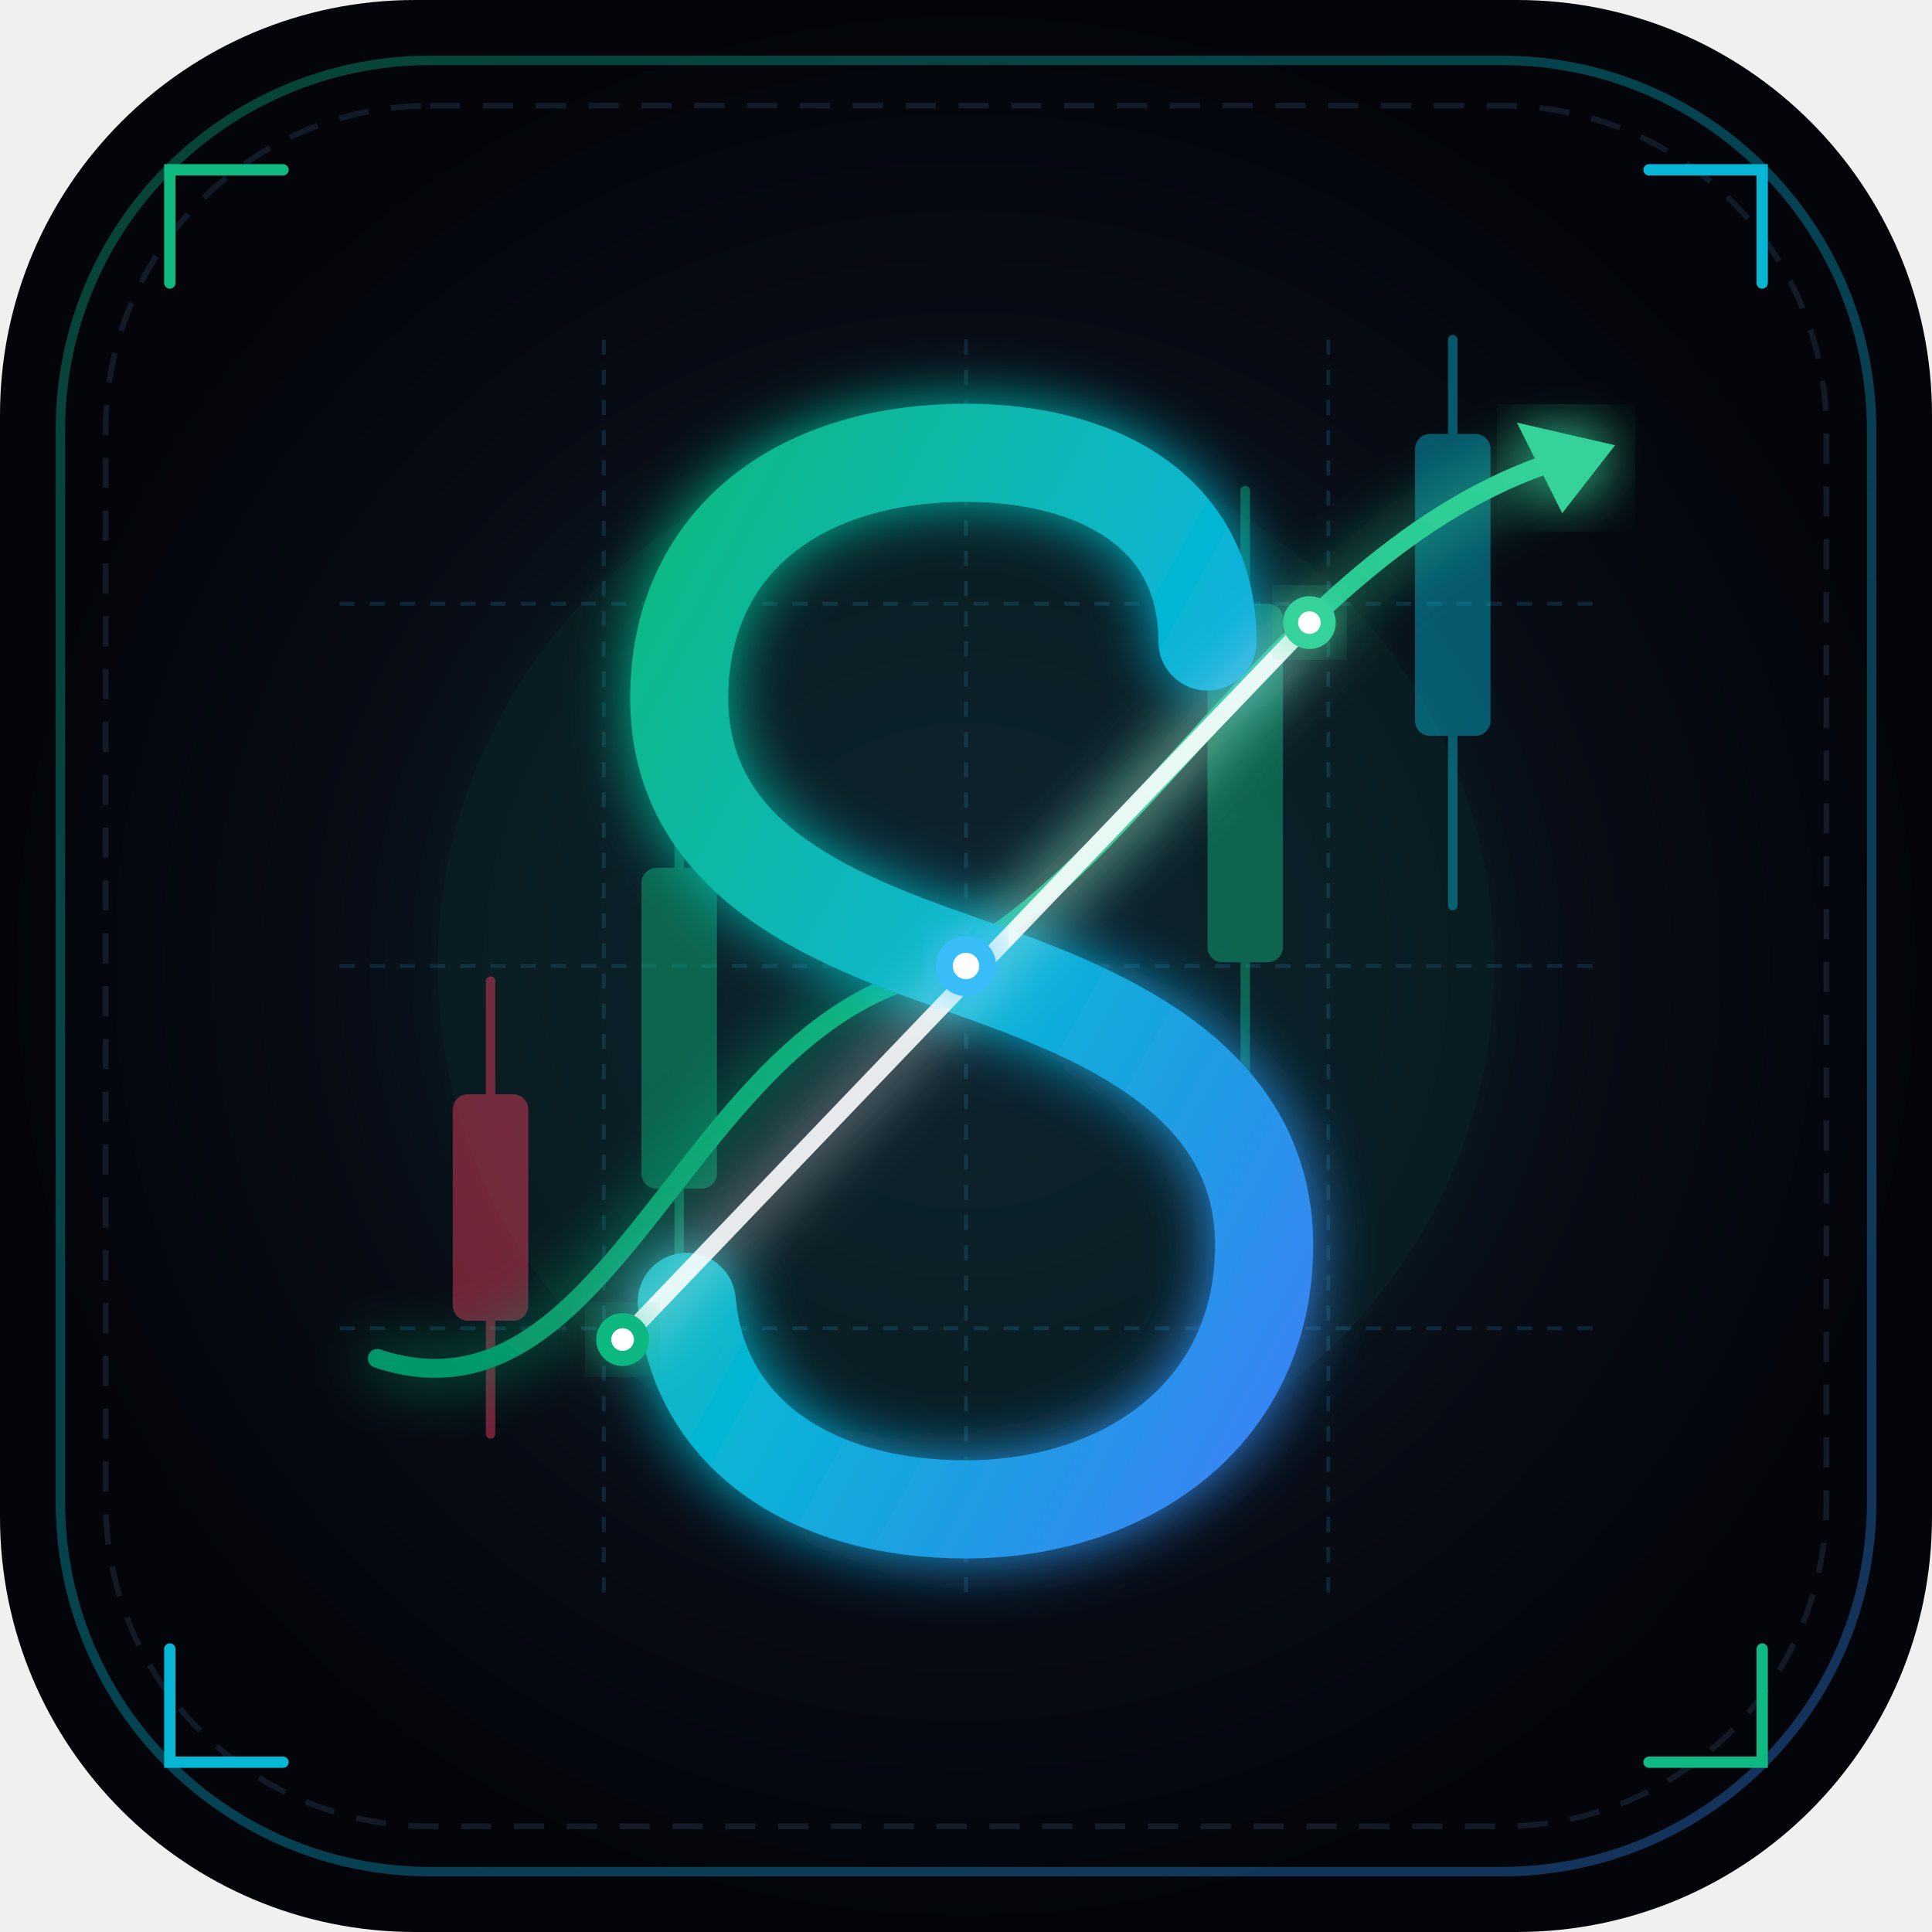
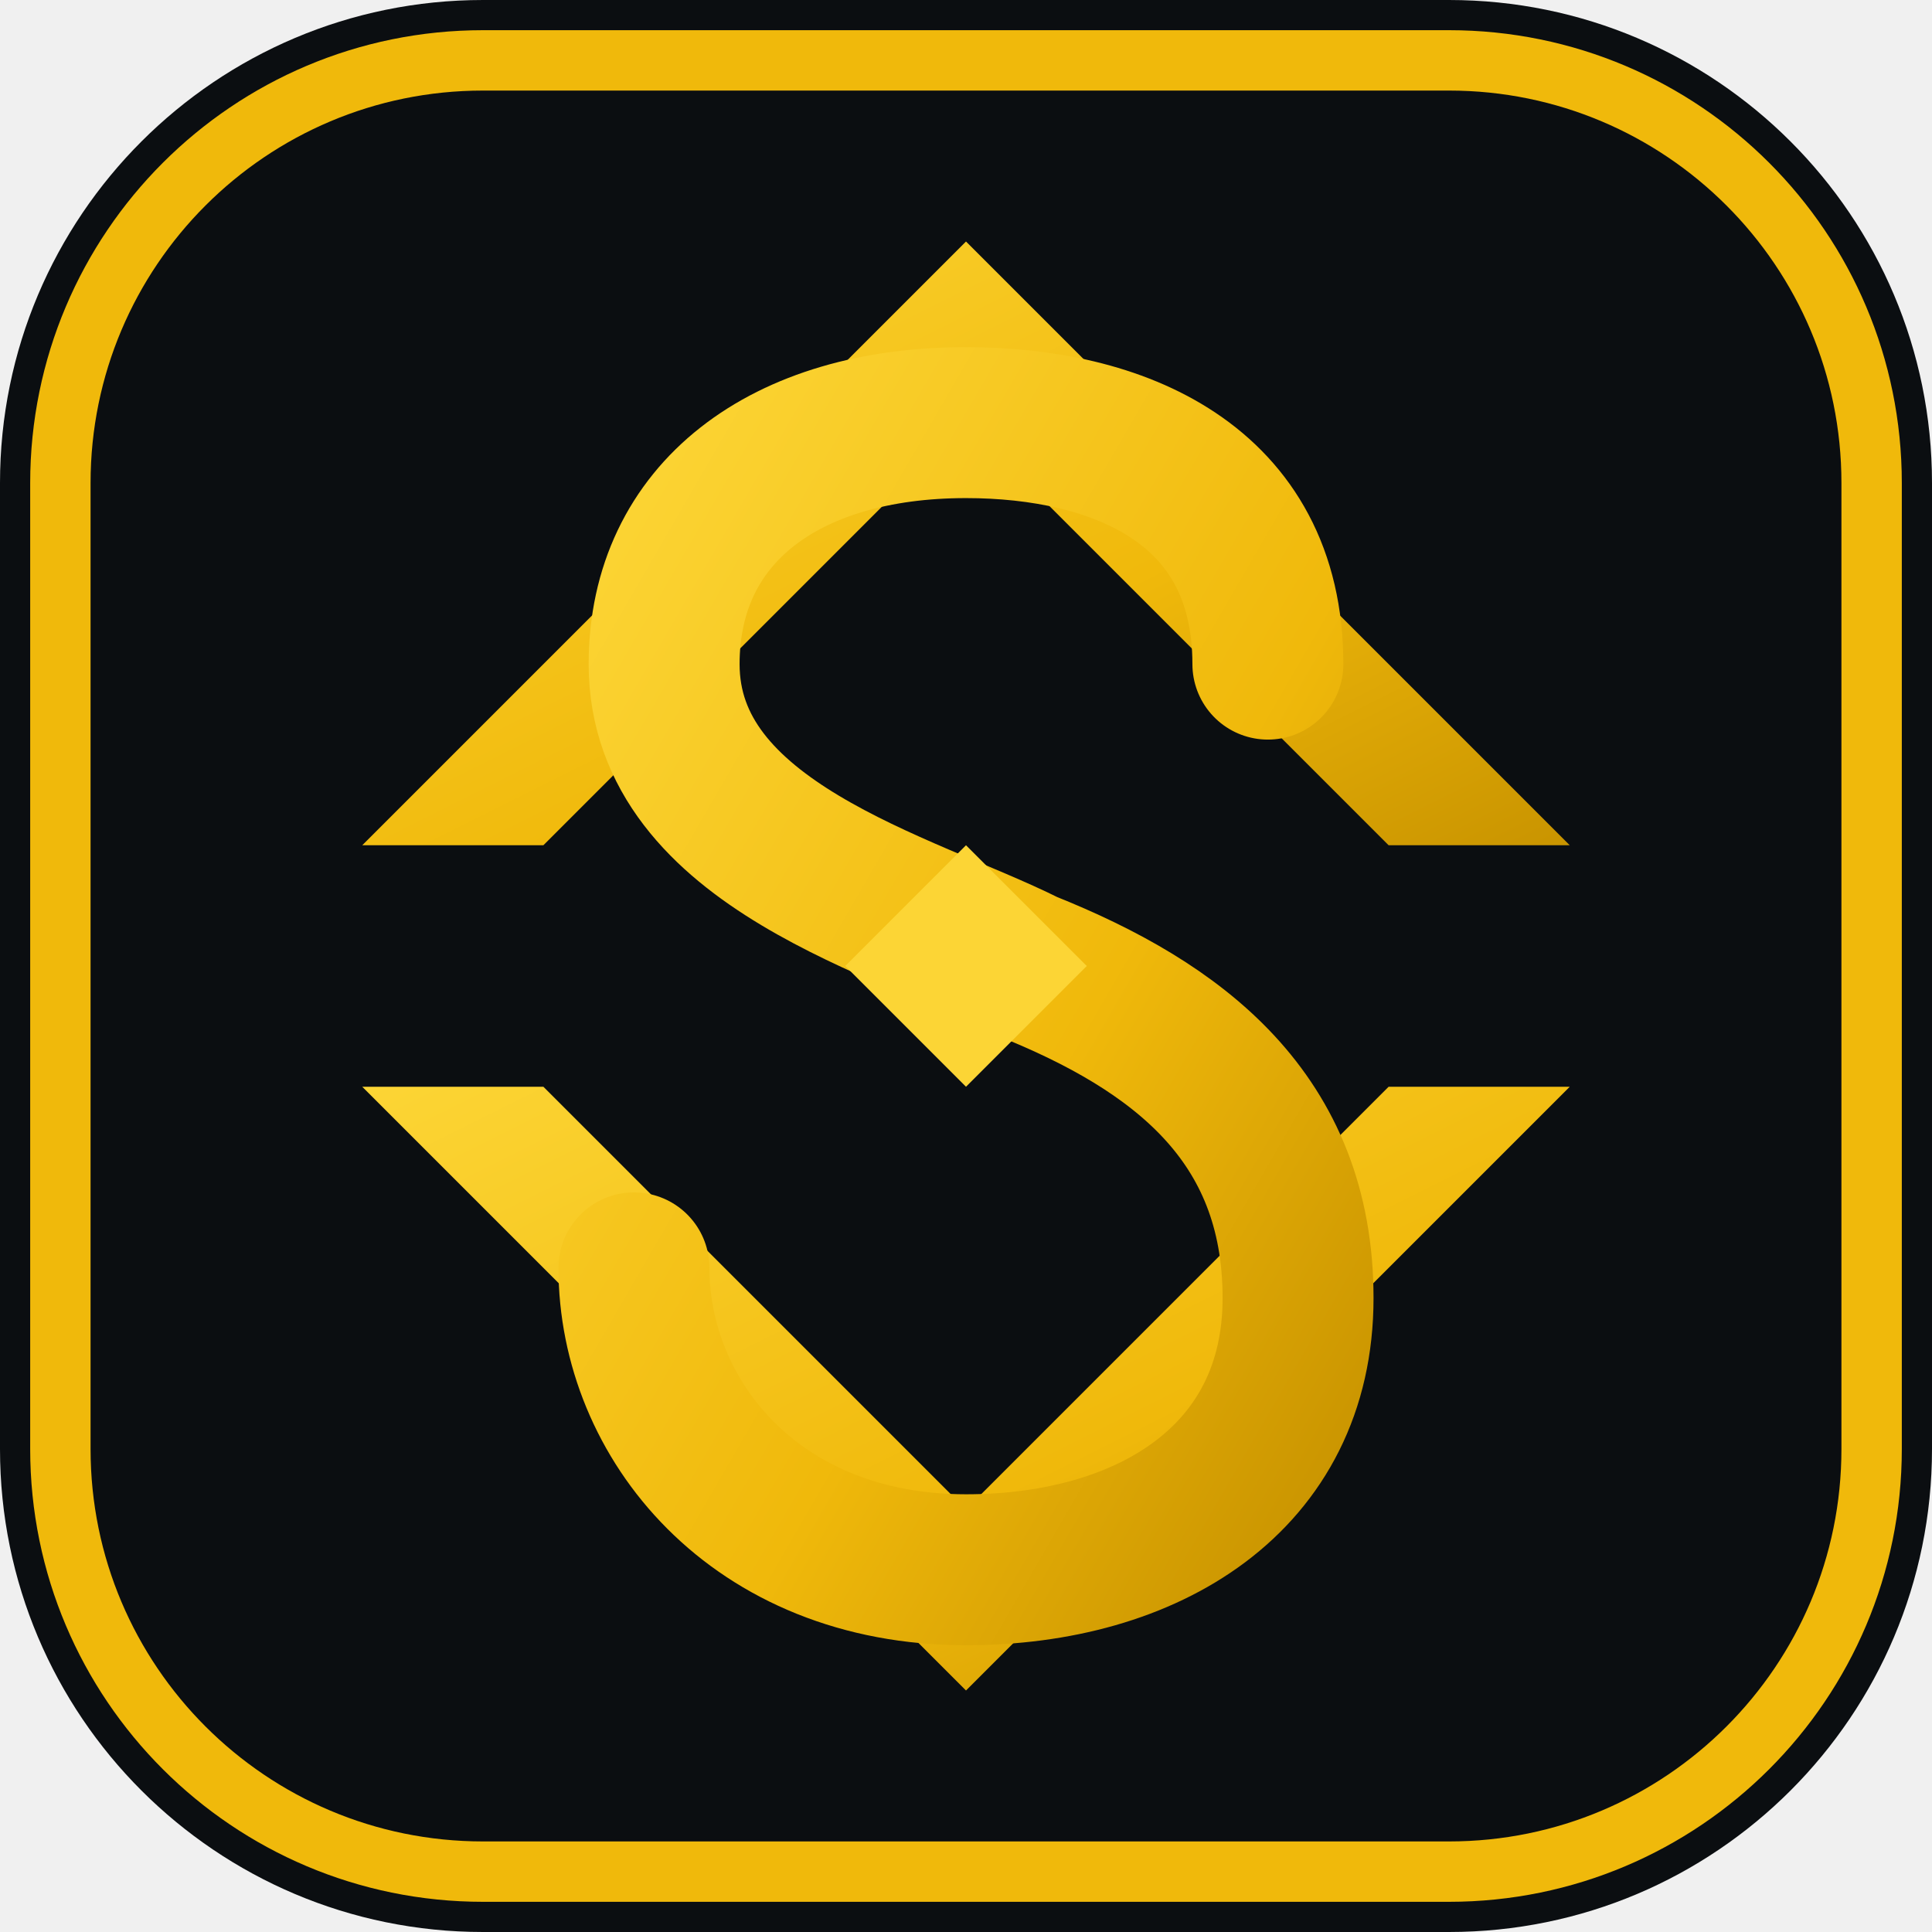
- <svg xmlns="http://www.w3.org/2000/svg" viewBox="0 0 512 512" width="100%" height="100%">
+ <svg xmlns="http://www.w3.org/2000/svg" viewBox="0 0 64 64" width="64" height="64">
  <defs>
-     <radialGradient id="bgGrad" cx="50%" cy="50%" r="50%">
-       <stop offset="0%" stop-color="#0e172a" />
-       <stop offset="70%" stop-color="#070b14" />
-       <stop offset="100%" stop-color="#03050a" />
-     </radialGradient>
-     <linearGradient id="cyberGreen" x1="0%" y1="0%" x2="100%" y2="100%">
-       <stop offset="0%" stop-color="#10b981" />
-       <stop offset="50%" stop-color="#06b6d4" />
-       <stop offset="100%" stop-color="#3b82f6" />
+     <linearGradient id="goldFav" x1="0%" y1="0%" x2="100%" y2="100%">
+       <stop offset="0%" stop-color="#FCD535" />
+       <stop offset="60%" stop-color="#F0B90B" />
+       <stop offset="100%" stop-color="#C99400" />
    </linearGradient>
-     <linearGradient id="neonGlow" x1="0%" y1="100%" x2="100%" y2="0%">
-       <stop offset="0%" stop-color="#059669" />
-       <stop offset="50%" stop-color="#10b981" />
-       <stop offset="100%" stop-color="#34d399" />
-     </linearGradient>
-     <linearGradient id="goldGrad" x1="0%" y1="0%" x2="100%" y2="100%">
-       <stop offset="0%" stop-color="#f59e0b" />
-       <stop offset="100%" stop-color="#fbbf24" />
-     </linearGradient>
-     <filter id="glow" x="-20%" y="-20%" width="140%" height="140%">
-       <feGaussianBlur stdDeviation="8" result="blur" />
-       <feComposite in="SourceGraphic" in2="blur" operator="over" />
-     </filter>
-     <filter id="heavyGlow" x="-50%" y="-50%" width="200%" height="200%">
-       <feGaussianBlur stdDeviation="16" result="blur" />
-       <feComposite in="SourceGraphic" in2="blur" operator="over" />
-     </filter>
  </defs>
-   <rect width="512" height="512" rx="110" fill="url(#bgGrad)" />
-   <rect x="16" y="16" width="480" height="480" rx="98" fill="none" stroke="url(#cyberGreen)" stroke-width="2.5" stroke-opacity="0.35" />
-   <rect x="28" y="28" width="456" height="456" rx="86" fill="none" stroke="#1e293b" stroke-width="1.5" stroke-dasharray="8 6" stroke-opacity="0.6" />
-   <g opacity="0.15" stroke="#38bdf8" stroke-width="1">
-     <line x1="90" y1="160" x2="422" y2="160" stroke-dasharray="4 4" />
-     <line x1="90" y1="256" x2="422" y2="256" stroke-dasharray="4 4" />
-     <line x1="90" y1="352" x2="422" y2="352" stroke-dasharray="4 4" />
-     <line x1="160" y1="90" x2="160" y2="422" stroke-dasharray="4 4" />
-     <line x1="256" y1="90" x2="256" y2="422" stroke-dasharray="4 4" />
-     <line x1="352" y1="90" x2="352" y2="422" stroke-dasharray="4 4" />
-   </g>
-   <circle cx="256" cy="256" r="140" fill="#10b981" opacity="0.08" filter="url(#heavyGlow)" />
-   <g opacity="0.45">
-     <line x1="130" y1="260" x2="130" y2="380" stroke="#f43f5e" stroke-width="2.5" stroke-linecap="round" />
-     <rect x="120" y="290" width="20" height="60" rx="4" fill="#f43f5e" />
-     <line x1="180" y1="200" x2="180" y2="350" stroke="#10b981" stroke-width="2.5" stroke-linecap="round" />
-     <rect x="170" y="230" width="20" height="85" rx="4" fill="#10b981" />
-     <line x1="330" y1="130" x2="330" y2="300" stroke="#10b981" stroke-width="2.5" stroke-linecap="round" />
-     <rect x="320" y="160" width="20" height="95" rx="4" fill="#10b981" />
-     <line x1="385" y1="90" x2="385" y2="240" stroke="#06b6d4" stroke-width="2.5" stroke-linecap="round" />
-     <rect x="375" y="115" width="20" height="80" rx="4" fill="#06b6d4" />
-   </g>
-   <path d="M 100 360 C 160 380, 180 280, 240 260 C 300 240, 340 140, 420 120" fill="none" stroke="url(#neonGlow)" stroke-width="5" stroke-linecap="round" filter="url(#glow)" />
-   <polygon points="428,118 402,112 414,136" fill="#34d399" filter="url(#glow)" />
-   <path d="M 320 170             C 320 135, 290 120, 256 120             C 210 120, 180 145, 180 185             C 180 230, 225 245, 256 256             C 290 268, 335 285, 335 330             C 335 375, 298 400, 256 400             C 215 400, 185 380, 182 345" fill="none" stroke="url(#cyberGreen)" stroke-width="26" stroke-linecap="round" stroke-linejoin="round" filter="url(#glow)" />
-   <line x1="165" y1="355" x2="347" y2="165" stroke="#ffffff" stroke-width="4.5" stroke-linecap="round" opacity="0.9" filter="url(#glow)" />
-   <circle cx="165" cy="355" r="7" fill="#10b981" filter="url(#glow)" />
-   <circle cx="165" cy="355" r="3" fill="#ffffff" />
-   <circle cx="256" cy="256" r="8" fill="#38bdf8" filter="url(#glow)" />
-   <circle cx="256" cy="256" r="3.5" fill="#ffffff" />
-   <circle cx="347" cy="165" r="7" fill="#34d399" filter="url(#glow)" />
-   <circle cx="347" cy="165" r="3" fill="#ffffff" />
-   <path d="M 45 75 L 45 45 L 75 45" fill="none" stroke="#10b981" stroke-width="3" stroke-linecap="round" />
-   <path d="M 467 75 L 467 45 L 437 45" fill="none" stroke="#06b6d4" stroke-width="3" stroke-linecap="round" />
-   <path d="M 45 437 L 45 467 L 75 467" fill="none" stroke="#06b6d4" stroke-width="3" stroke-linecap="round" />
-   <path d="M 467 437 L 467 467 L 437 467" fill="none" stroke="#10b981" stroke-width="3" stroke-linecap="round" />
+   <rect width="64" height="64" rx="16" fill="#0B0E11" />
+   <rect x="2" y="2" width="60" height="60" rx="14" fill="none" stroke="#F0B90B" stroke-width="2" />
+   <polygon points="32,8 52,28 46,28 32,14 18,28 12,28" fill="url(#goldFav)" />
+   <polygon points="32,56 52,36 46,36 32,50 18,36 12,36" fill="url(#goldFav)" />
+   <path d="M 42 22 C 42 16, 37 14, 32 14 C 26 14, 22 17, 22 22 C 22 28, 30 30, 34 32 C 39 34, 43 37, 43 43 C 43 49, 38 52, 32 52 C 25 52, 21 47, 21 42" fill="none" stroke="url(#goldFav)" stroke-width="5" stroke-linecap="round" />
+   <polygon points="32,28 36,32 32,36 28,32" fill="#FCD535" />
</svg>
